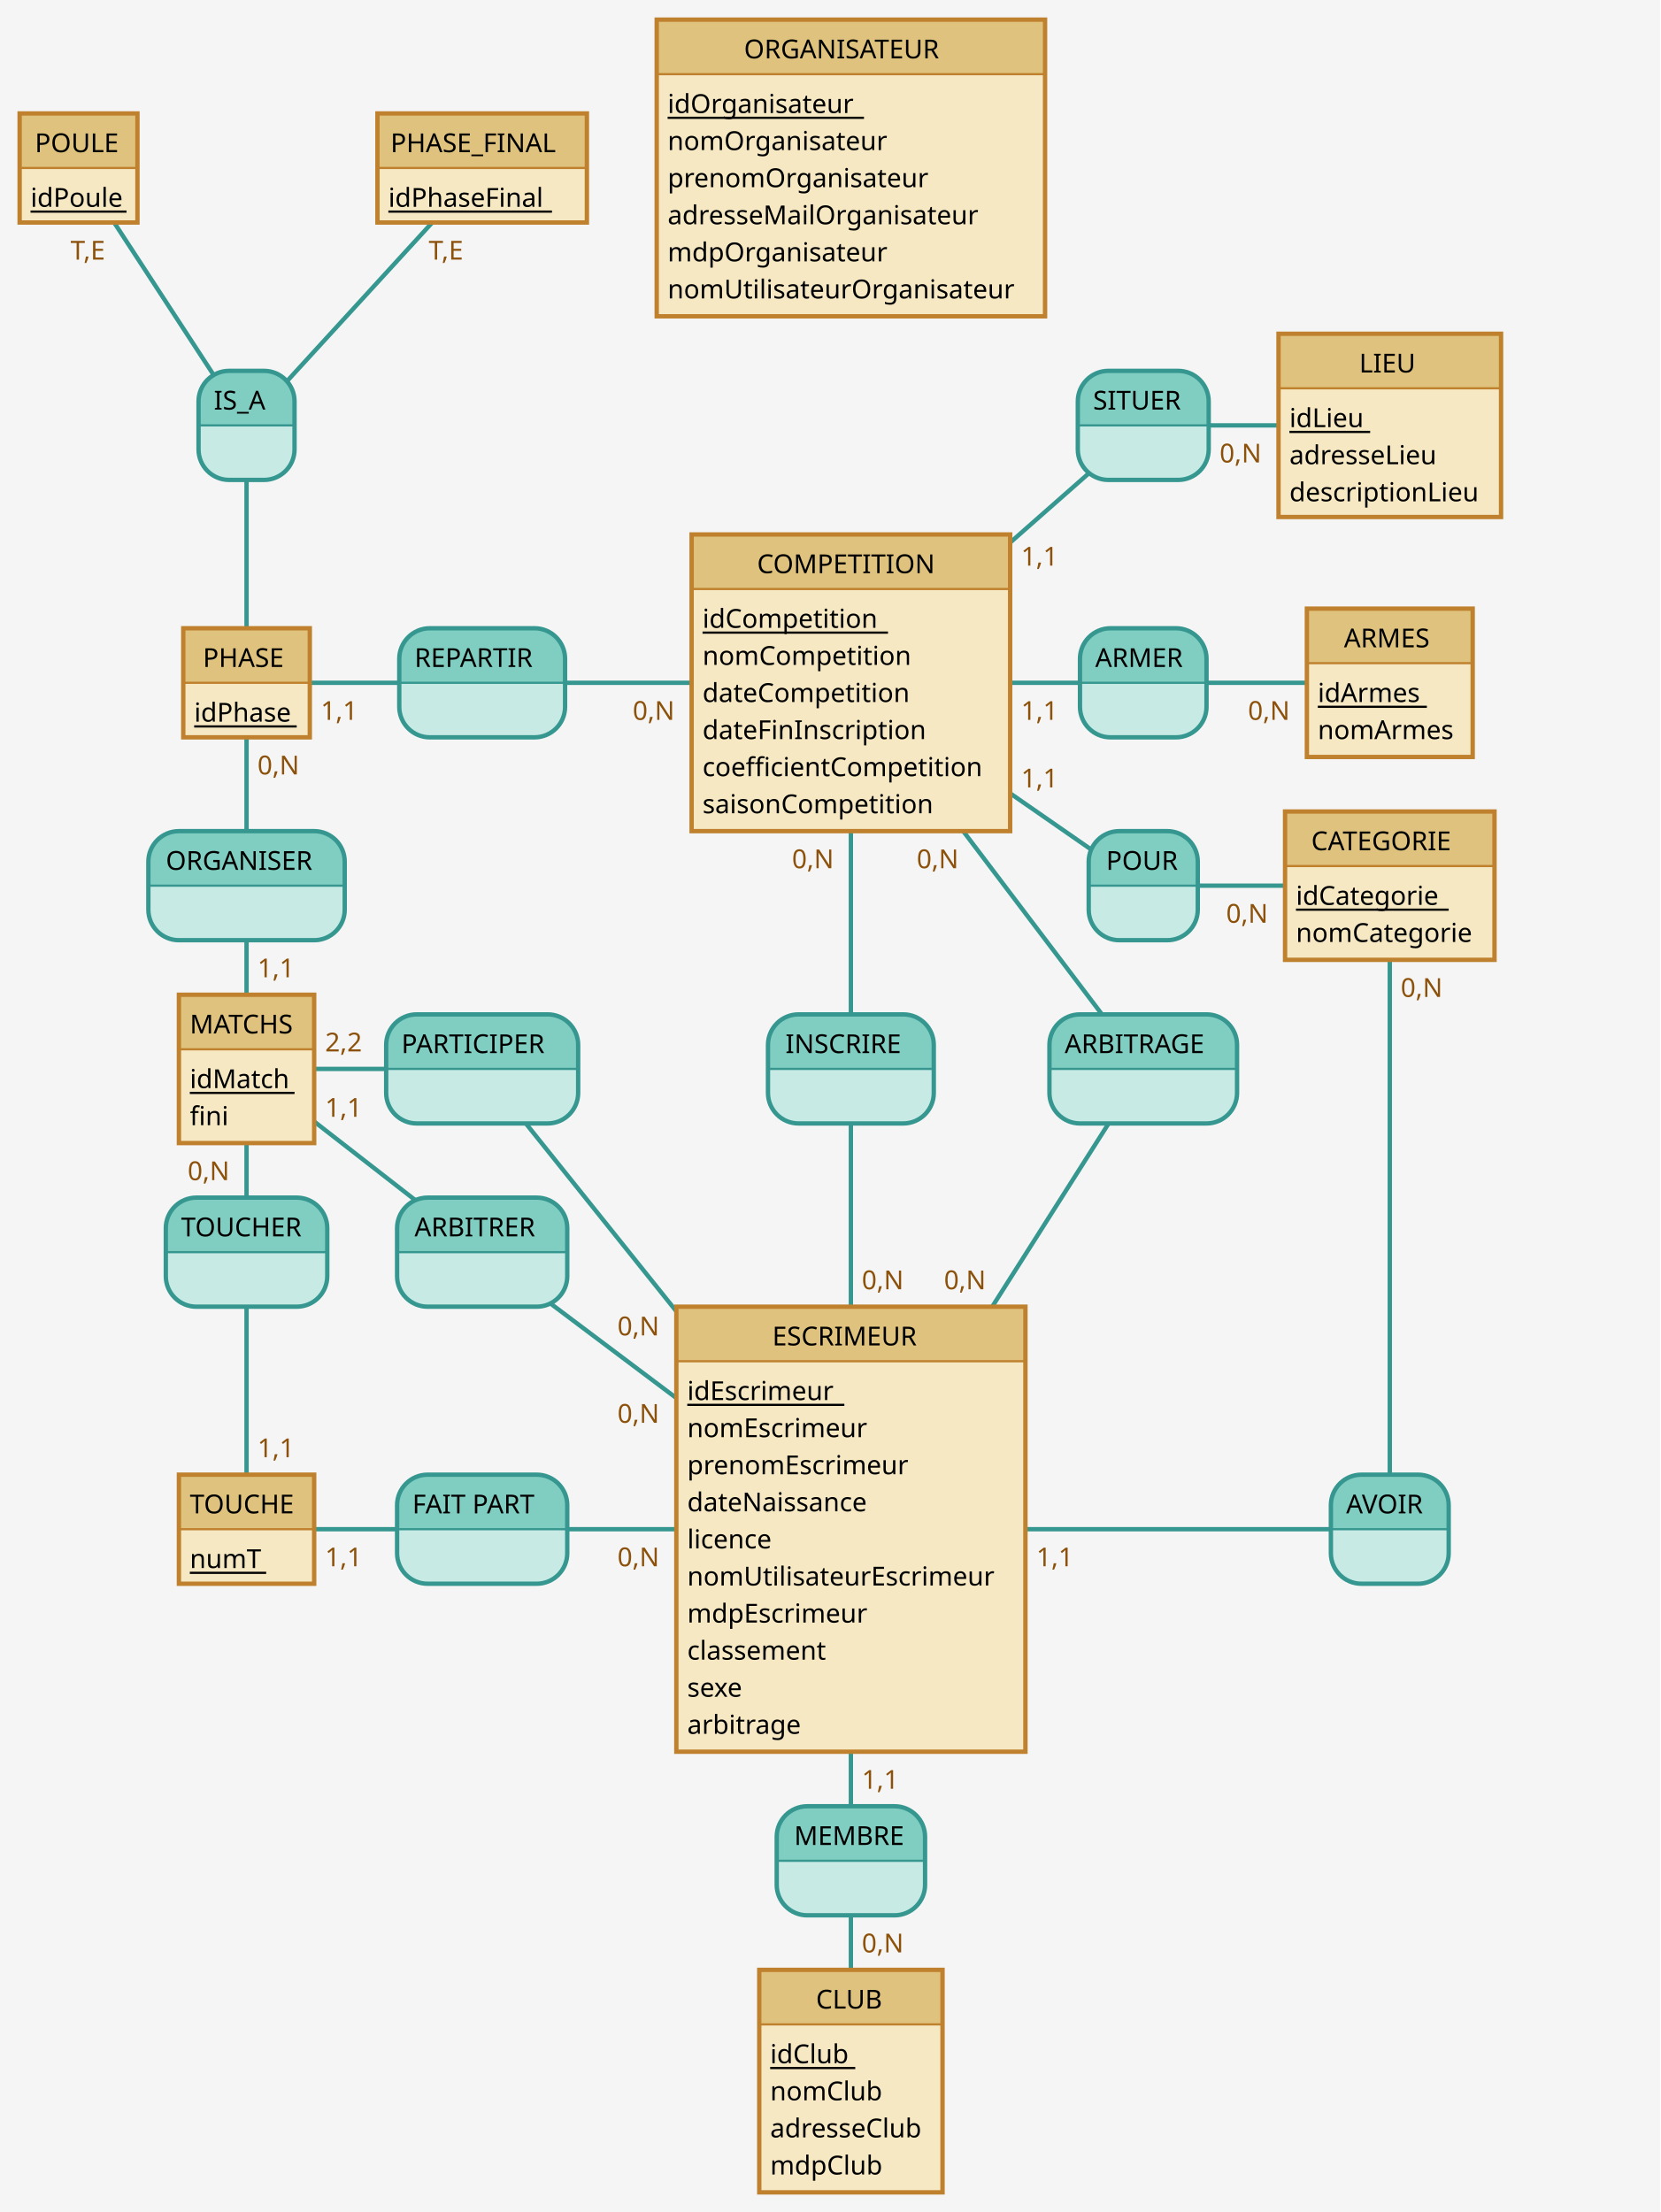
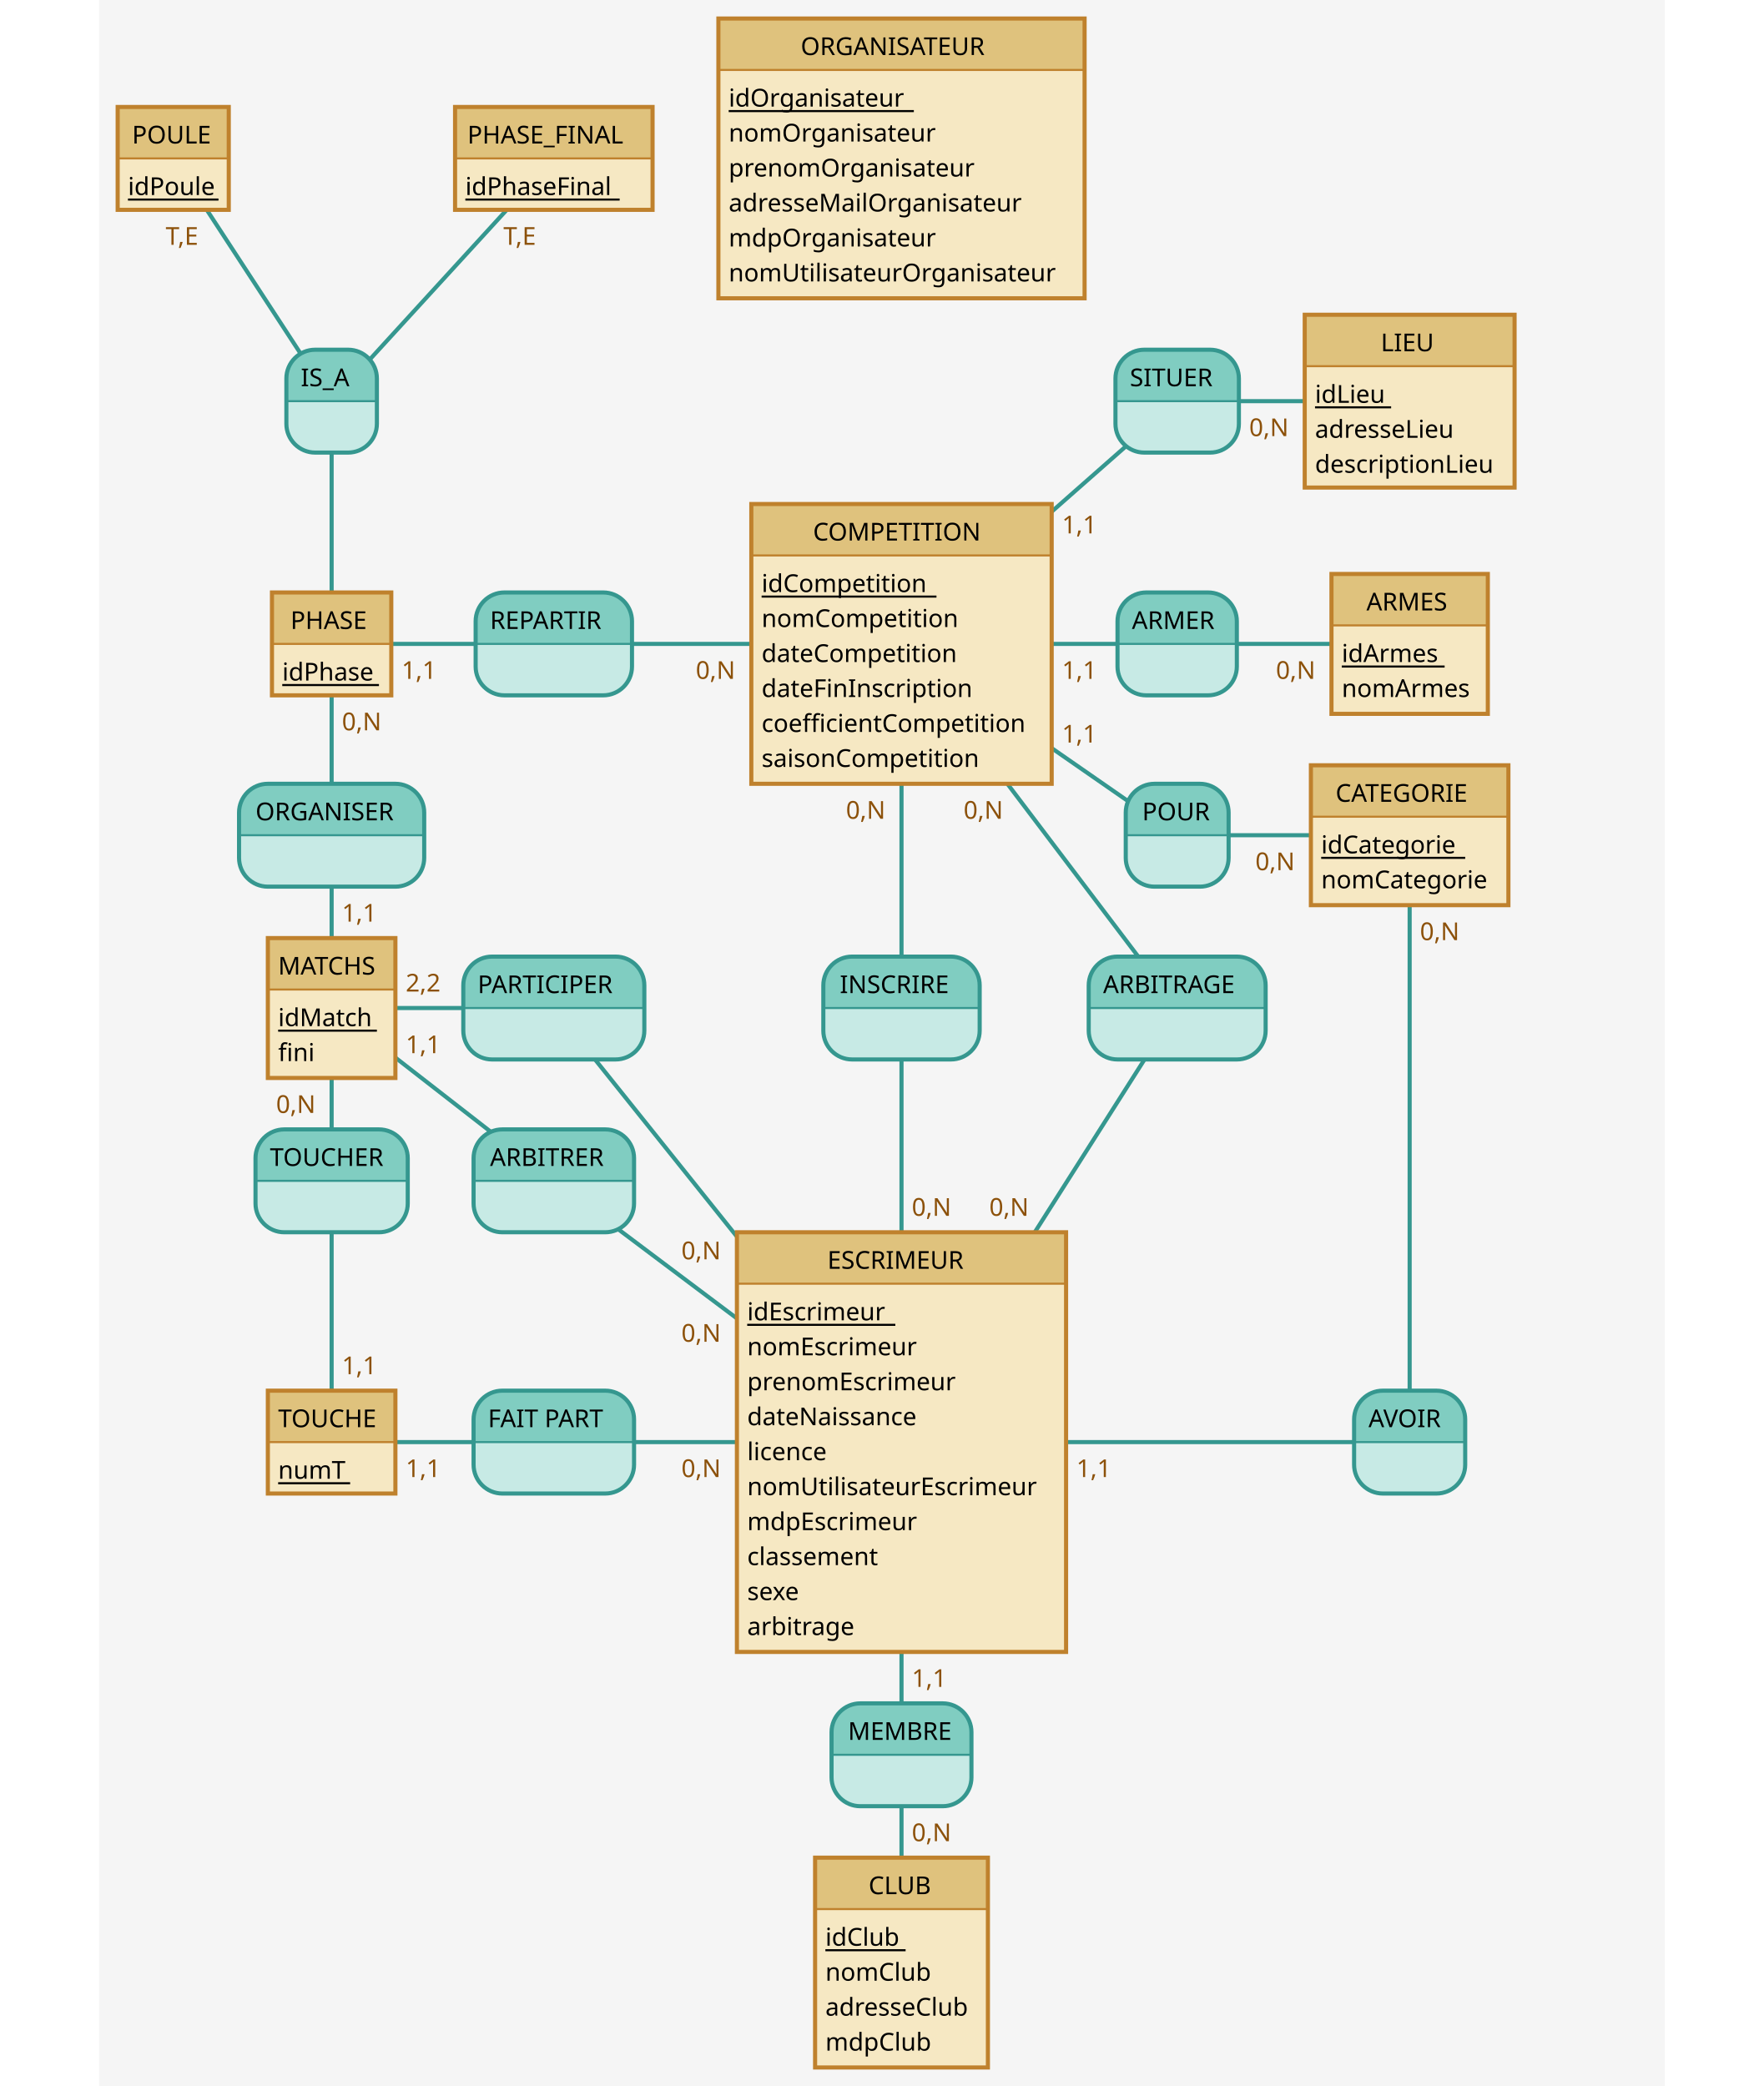
- <svg xmlns="http://www.w3.org/2000/svg" width="761" height="1014" viewBox="0 0 761 1014">
+ <svg xmlns="http://www.w3.org/2000/svg" width="761" height="900" viewBox="0 0 761 1014">
  <rect x="0" y="0" width="761" height="1014" fill="#f5f5f5" stroke="none" stroke-width="0" />
  <g>
    <line x1="221" y1="77" x2="113" y2="195" stroke="#35978f" stroke-width="2" />
    <line x1="36" y1="77" x2="113" y2="195" stroke="#35978f" stroke-width="2" />
    <line x1="113" y1="313" x2="113" y2="195" stroke="#35978f" stroke-width="2" />
    <g>
      <path d="M121 170 a14 14 90 0 1 14 14 V195 h-44 V184 a14 14 90 0 1 14 -14" fill="#80cdc1" stroke="#80cdc1" stroke-width="0" />
      <path d="M135 195 v11 a14 14 90 0 1 -14 14 H105 a14 14 90 0 1 -14 -14 V195 H44" fill="#c7eae5" stroke="#c7eae5" stroke-width="0" />
      <rect x="91" y="170" width="44" height="50" fill="none" rx="14" stroke="#35978f" stroke-width="2" />
      <line x1="91" y1="195" x2="135" y2="195" stroke="#35978f" stroke-width="1" />
      <text x="98" y="187.75" fill="#000000" font-family="Verdana" font-size="12">IS_A</text>
    </g>
    <text x="196.49" y="119" fill="#8c510a" font-family="Verdana" font-size="12">T,E</text>
    <text x="32.33" y="119" fill="#8c510a" font-family="Verdana" font-size="12">T,E</text>
    <text x="118" y="280" fill="#8c510a" font-family="Verdana" font-size="12">     </text>
  </g>
  <g>
    <line x1="637" y1="195" x2="524" y2="195" stroke="#35978f" stroke-width="2" />
    <line x1="390" y1="313" x2="524" y2="195" stroke="#35978f" stroke-width="2" />
    <g>
      <path d="M540 170 a14 14 90 0 1 14 14 V195 h-60 V184 a14 14 90 0 1 14 -14" fill="#80cdc1" stroke="#80cdc1" stroke-width="0" />
      <path d="M554 195 v11 a14 14 90 0 1 -14 14 H508 a14 14 90 0 1 -14 -14 V195 H60" fill="#c7eae5" stroke="#c7eae5" stroke-width="0" />
      <rect x="494" y="170" width="60" height="50" fill="none" rx="14" stroke="#35978f" stroke-width="2" />
      <line x1="494" y1="195" x2="554" y2="195" stroke="#35978f" stroke-width="1" />
      <text x="501" y="187.75" fill="#000000" font-family="Verdana" font-size="12">SITUER</text>
    </g>
    <text x="559" y="212" fill="#8c510a" font-family="Verdana" font-size="12">0,N</text>
    <text x="468" y="259.28" fill="#8c510a" font-family="Verdana" font-size="12">1,1</text>
  </g>
  <g>
    <line x1="113" y1="313" x2="221" y2="313" stroke="#35978f" stroke-width="2" />
    <line x1="390" y1="313" x2="221" y2="313" stroke="#35978f" stroke-width="2" />
    <g>
      <path d="M245 288 a14 14 90 0 1 14 14 V313 h-76 V302 a14 14 90 0 1 14 -14" fill="#80cdc1" stroke="#80cdc1" stroke-width="0" />
      <path d="M259 313 v11 a14 14 90 0 1 -14 14 H197 a14 14 90 0 1 -14 -14 V313 H76" fill="#c7eae5" stroke="#c7eae5" stroke-width="0" />
      <rect x="183" y="288" width="76" height="50" fill="none" rx="14" stroke="#35978f" stroke-width="2" />
      <line x1="183" y1="313" x2="259" y2="313" stroke="#35978f" stroke-width="1" />
      <text x="190" y="305.75" fill="#000000" font-family="Verdana" font-size="12">REPARTIR</text>
    </g>
    <text x="147" y="330" fill="#8c510a" font-family="Verdana" font-size="12">1,1</text>
    <text x="290" y="330" fill="#8c510a" font-family="Verdana" font-size="12">0,N</text>
  </g>
  <g>
    <line x1="637" y1="313" x2="524" y2="313" stroke="#35978f" stroke-width="2" />
    <line x1="390" y1="313" x2="524" y2="313" stroke="#35978f" stroke-width="2" />
    <g>
      <path d="M539 288 a14 14 90 0 1 14 14 V313 h-58 V302 a14 14 90 0 1 14 -14" fill="#80cdc1" stroke="#80cdc1" stroke-width="0" />
      <path d="M553 313 v11 a14 14 90 0 1 -14 14 H509 a14 14 90 0 1 -14 -14 V313 H58" fill="#c7eae5" stroke="#c7eae5" stroke-width="0" />
      <rect x="495" y="288" width="58" height="50" fill="none" rx="14" stroke="#35978f" stroke-width="2" />
      <line x1="495" y1="313" x2="553" y2="313" stroke="#35978f" stroke-width="1" />
      <text x="502" y="305.75" fill="#000000" font-family="Verdana" font-size="12">ARMER</text>
    </g>
    <text x="572" y="330" fill="#8c510a" font-family="Verdana" font-size="12">0,N</text>
    <text x="468" y="330" fill="#8c510a" font-family="Verdana" font-size="12">1,1</text>
  </g>
  <g>
    <line x1="113" y1="490" x2="113" y2="406" stroke="#35978f" stroke-width="2" />
    <line x1="113" y1="313" x2="113" y2="406" stroke="#35978f" stroke-width="2" />
    <g>
      <path d="M144 381 a14 14 90 0 1 14 14 V406 h-90 V395 a14 14 90 0 1 14 -14" fill="#80cdc1" stroke="#80cdc1" stroke-width="0" />
      <path d="M158 406 v11 a14 14 90 0 1 -14 14 H82 a14 14 90 0 1 -14 -14 V406 H90" fill="#c7eae5" stroke="#c7eae5" stroke-width="0" />
      <rect x="68" y="381" width="90" height="50" fill="none" rx="14" stroke="#35978f" stroke-width="2" />
      <line x1="68" y1="406" x2="158" y2="406" stroke="#35978f" stroke-width="1" />
      <text x="76" y="398.75" fill="#000000" font-family="Verdana" font-size="12">ORGANISER</text>
    </g>
    <text x="118" y="448" fill="#8c510a" font-family="Verdana" font-size="12">1,1</text>
    <text x="118" y="355" fill="#8c510a" font-family="Verdana" font-size="12">0,N</text>
  </g>
  <g>
    <line x1="637" y1="406" x2="524" y2="406" stroke="#35978f" stroke-width="2" />
    <line x1="390" y1="313" x2="524" y2="406" stroke="#35978f" stroke-width="2" />
    <g>
      <path d="M535 381 a14 14 90 0 1 14 14 V406 h-50 V395 a14 14 90 0 1 14 -14" fill="#80cdc1" stroke="#80cdc1" stroke-width="0" />
      <path d="M549 406 v11 a14 14 90 0 1 -14 14 H513 a14 14 90 0 1 -14 -14 V406 H50" fill="#c7eae5" stroke="#c7eae5" stroke-width="0" />
      <rect x="499" y="381" width="50" height="50" fill="none" rx="14" stroke="#35978f" stroke-width="2" />
      <line x1="499" y1="406" x2="549" y2="406" stroke="#35978f" stroke-width="1" />
      <text x="507" y="398.75" fill="#000000" font-family="Verdana" font-size="12">POUR</text>
    </g>
    <text x="562" y="423" fill="#8c510a" font-family="Verdana" font-size="12">0,N</text>
    <text x="468" y="360.96" fill="#8c510a" font-family="Verdana" font-size="12">1,1</text>
  </g>
  <g>
    <line x1="113" y1="490" x2="221" y2="490" stroke="#35978f" stroke-width="2" />
    <line x1="390" y1="701" x2="221" y2="490" stroke="#35978f" stroke-width="2" />
    <g>
      <path d="M251 465 a14 14 90 0 1 14 14 V490 h-88 V479 a14 14 90 0 1 14 -14" fill="#80cdc1" stroke="#80cdc1" stroke-width="0" />
      <path d="M265 490 v11 a14 14 90 0 1 -14 14 H191 a14 14 90 0 1 -14 -14 V490 H88" fill="#c7eae5" stroke="#c7eae5" stroke-width="0" />
      <rect x="177" y="465" width="88" height="50" fill="none" rx="14" stroke="#35978f" stroke-width="2" />
      <line x1="177" y1="490" x2="265" y2="490" stroke="#35978f" stroke-width="1" />
      <text x="184" y="482.75" fill="#000000" font-family="Verdana" font-size="12">PARTICIPER</text>
    </g>
    <text x="149" y="482" fill="#8c510a" font-family="Verdana" font-size="12">2,2</text>
    <text x="283" y="612.15" fill="#8c510a" font-family="Verdana" font-size="12">0,N</text>
  </g>
  <g>
    <line x1="390" y1="701" x2="390" y2="490" stroke="#35978f" stroke-width="2" />
    <line x1="390" y1="313" x2="390" y2="490" stroke="#35978f" stroke-width="2" />
    <g>
      <path d="M414 465 a14 14 90 0 1 14 14 V490 h-76 V479 a14 14 90 0 1 14 -14" fill="#80cdc1" stroke="#80cdc1" stroke-width="0" />
      <path d="M428 490 v11 a14 14 90 0 1 -14 14 H366 a14 14 90 0 1 -14 -14 V490 H76" fill="#c7eae5" stroke="#c7eae5" stroke-width="0" />
      <rect x="352" y="465" width="76" height="50" fill="none" rx="14" stroke="#35978f" stroke-width="2" />
      <line x1="352" y1="490" x2="428" y2="490" stroke="#35978f" stroke-width="1" />
      <text x="360" y="482.75" fill="#000000" font-family="Verdana" font-size="12">INSCRIRE</text>
    </g>
    <text x="395" y="591" fill="#8c510a" font-family="Verdana" font-size="12">0,N</text>
    <text x="363" y="398" fill="#8c510a" font-family="Verdana" font-size="12">0,N</text>
  </g>
  <g>
    <line x1="390" y1="701" x2="524" y2="490" stroke="#35978f" stroke-width="2" />
    <line x1="390" y1="313" x2="524" y2="490" stroke="#35978f" stroke-width="2" />
    <g>
      <path d="M553 465 a14 14 90 0 1 14 14 V490 h-86 V479 a14 14 90 0 1 14 -14" fill="#80cdc1" stroke="#80cdc1" stroke-width="0" />
      <path d="M567 490 v11 a14 14 90 0 1 -14 14 H495 a14 14 90 0 1 -14 -14 V490 H86" fill="#c7eae5" stroke="#c7eae5" stroke-width="0" />
      <rect x="481" y="465" width="86" height="50" fill="none" rx="14" stroke="#35978f" stroke-width="2" />
      <line x1="481" y1="490" x2="567" y2="490" stroke="#35978f" stroke-width="1" />
      <text x="488" y="482.75" fill="#000000" font-family="Verdana" font-size="12">ARBITRAGE</text>
    </g>
    <text x="432.67" y="591" fill="#8c510a" font-family="Verdana" font-size="12">0,N</text>
    <text x="420.18" y="398" fill="#8c510a" font-family="Verdana" font-size="12">0,N</text>
  </g>
  <g>
    <line x1="113" y1="490" x2="113" y2="574" stroke="#35978f" stroke-width="2" />
    <line x1="113" y1="701" x2="113" y2="574" stroke="#35978f" stroke-width="2" />
    <g>
      <path d="M136 549 a14 14 90 0 1 14 14 V574 h-74 V563 a14 14 90 0 1 14 -14" fill="#80cdc1" stroke="#80cdc1" stroke-width="0" />
      <path d="M150 574 v11 a14 14 90 0 1 -14 14 H90 a14 14 90 0 1 -14 -14 V574 H74" fill="#c7eae5" stroke="#c7eae5" stroke-width="0" />
      <rect x="76" y="549" width="74" height="50" fill="none" rx="14" stroke="#35978f" stroke-width="2" />
      <line x1="76" y1="574" x2="150" y2="574" stroke="#35978f" stroke-width="1" />
      <text x="83" y="566.75" fill="#000000" font-family="Verdana" font-size="12">TOUCHER</text>
    </g>
    <text x="86" y="541" fill="#8c510a" font-family="Verdana" font-size="12">0,N</text>
    <text x="118" y="668" fill="#8c510a" font-family="Verdana" font-size="12">1,1</text>
  </g>
  <g>
    <line x1="113" y1="490" x2="221" y2="574" stroke="#35978f" stroke-width="2" />
    <line x1="390" y1="701" x2="221" y2="574" stroke="#35978f" stroke-width="2" />
    <g>
      <path d="M246 549 a14 14 90 0 1 14 14 V574 h-78 V563 a14 14 90 0 1 14 -14" fill="#80cdc1" stroke="#80cdc1" stroke-width="0" />
      <path d="M260 574 v11 a14 14 90 0 1 -14 14 H196 a14 14 90 0 1 -14 -14 V574 H78" fill="#c7eae5" stroke="#c7eae5" stroke-width="0" />
      <rect x="182" y="549" width="78" height="50" fill="none" rx="14" stroke="#35978f" stroke-width="2" />
      <line x1="182" y1="574" x2="260" y2="574" stroke="#35978f" stroke-width="1" />
      <text x="190" y="566.75" fill="#000000" font-family="Verdana" font-size="12">ARBITRER</text>
    </g>
    <text x="149" y="511.94" fill="#8c510a" font-family="Verdana" font-size="12">1,1</text>
    <text x="283" y="652.22" fill="#8c510a" font-family="Verdana" font-size="12">0,N</text>
  </g>
  <g>
    <line x1="390" y1="701" x2="221" y2="701" stroke="#35978f" stroke-width="2" />
    <line x1="113" y1="701" x2="221" y2="701" stroke="#35978f" stroke-width="2" />
    <g>
      <path d="M246 676 a14 14 90 0 1 14 14 V701 h-78 V690 a14 14 90 0 1 14 -14" fill="#80cdc1" stroke="#80cdc1" stroke-width="0" />
      <path d="M260 701 v11 a14 14 90 0 1 -14 14 H196 a14 14 90 0 1 -14 -14 V701 H78" fill="#c7eae5" stroke="#c7eae5" stroke-width="0" />
      <rect x="182" y="676" width="78" height="50" fill="none" rx="14" stroke="#35978f" stroke-width="2" />
      <line x1="182" y1="701" x2="260" y2="701" stroke="#35978f" stroke-width="1" />
      <text x="189" y="693.75" fill="#000000" font-family="Verdana" font-size="12">FAIT PART</text>
    </g>
    <text x="283" y="718" fill="#8c510a" font-family="Verdana" font-size="12">0,N</text>
    <text x="149" y="718" fill="#8c510a" font-family="Verdana" font-size="12">1,1</text>
  </g>
  <g>
    <line x1="637" y1="406" x2="637" y2="701" stroke="#35978f" stroke-width="2" />
    <line x1="390" y1="701" x2="637" y2="701" stroke="#35978f" stroke-width="2" />
    <g>
      <path d="M650 676 a14 14 90 0 1 14 14 V701 h-54 V690 a14 14 90 0 1 14 -14" fill="#80cdc1" stroke="#80cdc1" stroke-width="0" />
      <path d="M664 701 v11 a14 14 90 0 1 -14 14 H624 a14 14 90 0 1 -14 -14 V701 H54" fill="#c7eae5" stroke="#c7eae5" stroke-width="0" />
      <rect x="610" y="676" width="54" height="50" fill="none" rx="14" stroke="#35978f" stroke-width="2" />
      <line x1="610" y1="701" x2="664" y2="701" stroke="#35978f" stroke-width="1" />
      <text x="617" y="693.75" fill="#000000" font-family="Verdana" font-size="12">AVOIR</text>
    </g>
    <text x="642" y="457" fill="#8c510a" font-family="Verdana" font-size="12">0,N</text>
    <text x="475" y="718" fill="#8c510a" font-family="Verdana" font-size="12">1,1</text>
  </g>
  <g>
    <line x1="390" y1="954" x2="390" y2="853" stroke="#35978f" stroke-width="2" />
    <line x1="390" y1="701" x2="390" y2="853" stroke="#35978f" stroke-width="2" />
    <g>
      <path d="M410 828 a14 14 90 0 1 14 14 V853 h-68 V842 a14 14 90 0 1 14 -14" fill="#80cdc1" stroke="#80cdc1" stroke-width="0" />
      <path d="M424 853 v11 a14 14 90 0 1 -14 14 H370 a14 14 90 0 1 -14 -14 V853 H68" fill="#c7eae5" stroke="#c7eae5" stroke-width="0" />
      <rect x="356" y="828" width="68" height="50" fill="none" rx="14" stroke="#35978f" stroke-width="2" />
      <line x1="356" y1="853" x2="424" y2="853" stroke="#35978f" stroke-width="1" />
      <text x="364" y="845.75" fill="#000000" font-family="Verdana" font-size="12">MEMBRE</text>
    </g>
    <text x="395" y="895" fill="#8c510a" font-family="Verdana" font-size="12">0,N</text>
    <text x="395" y="820" fill="#8c510a" font-family="Verdana" font-size="12">1,1</text>
  </g>
  <g>
    <g>
      <rect x="9" y="52" width="54" height="25" fill="#dfc27d" stroke="none" stroke-width="0" opacity="1" />
      <rect x="9" y="77" width="54" height="25" fill="#f6e8c3" stroke="none" stroke-width="0" opacity="1" />
      <rect x="9" y="52" width="54" height="50" fill="none" stroke="#bf812d" stroke-width="2" opacity="1" />
      <line x1="9" y1="77" x2="63" y2="77" stroke="#bf812d" stroke-width="1" />
    </g>
    <text x="16" y="69.75" fill="#000000" font-family="Verdana" font-size="12">POULE</text>
    <text x="14" y="94.8" fill="#000000" font-family="Verdana" font-size="12">idPoule</text>
    <line x1="14" y1="97" x2="58" y2="97" stroke="#000000" stroke-width="1" />
  </g>
  <g>
    <g>
      <rect x="173" y="52" width="96" height="25" fill="#dfc27d" stroke="none" stroke-width="0" opacity="1" />
      <rect x="173" y="77" width="96" height="25" fill="#f6e8c3" stroke="none" stroke-width="0" opacity="1" />
      <rect x="173" y="52" width="96" height="50" fill="none" stroke="#bf812d" stroke-width="2" opacity="1" />
      <line x1="173" y1="77" x2="269" y2="77" stroke="#bf812d" stroke-width="1" />
    </g>
    <text x="179" y="69.75" fill="#000000" font-family="Verdana" font-size="12">PHASE_FINAL</text>
    <text x="178" y="94.8" fill="#000000" font-family="Verdana" font-size="12">idPhaseFinal</text>
    <line x1="178" y1="97" x2="253" y2="97" stroke="#000000" stroke-width="1" />
  </g>
  <g>
    <g>
      <rect x="301" y="9" width="178" height="25" fill="#dfc27d" stroke="none" stroke-width="0" opacity="1" />
      <rect x="301" y="34" width="178" height="111" fill="#f6e8c3" stroke="none" stroke-width="0" opacity="1" />
      <rect x="301" y="9" width="178" height="136" fill="none" stroke="#bf812d" stroke-width="2" opacity="1" />
      <line x1="301" y1="34" x2="479" y2="34" stroke="#bf812d" stroke-width="1" />
    </g>
    <text x="341" y="26.75" fill="#000000" font-family="Verdana" font-size="12">ORGANISATEUR</text>
    <text x="306" y="51.8" fill="#000000" font-family="Verdana" font-size="12">idOrganisateur</text>
    <line x1="306" y1="54" x2="396" y2="54" stroke="#000000" stroke-width="1" />
    <text x="306" y="68.8" fill="#000000" font-family="Verdana" font-size="12">nomOrganisateur</text>
    <text x="306" y="85.8" fill="#000000" font-family="Verdana" font-size="12">prenomOrganisateur</text>
    <text x="306" y="102.8" fill="#000000" font-family="Verdana" font-size="12">adresseMailOrganisateur</text>
    <text x="306" y="119.8" fill="#000000" font-family="Verdana" font-size="12">mdpOrganisateur</text>
    <text x="306" y="136.8" fill="#000000" font-family="Verdana" font-size="12">nomUtilisateurOrganisateur</text>
  </g>
  <g>
    <g>
      <rect x="586" y="153" width="102" height="25" fill="#dfc27d" stroke="none" stroke-width="0" opacity="1" />
      <rect x="586" y="178" width="102" height="59" fill="#f6e8c3" stroke="none" stroke-width="0" opacity="1" />
      <rect x="586" y="153" width="102" height="84" fill="none" stroke="#bf812d" stroke-width="2" opacity="1" />
      <line x1="586" y1="178" x2="688" y2="178" stroke="#bf812d" stroke-width="1" />
    </g>
    <text x="623" y="170.75" fill="#000000" font-family="Verdana" font-size="12">LIEU</text>
    <text x="591" y="195.8" fill="#000000" font-family="Verdana" font-size="12">idLieu</text>
    <line x1="591" y1="198" x2="628" y2="198" stroke="#000000" stroke-width="1" />
    <text x="591" y="212.8" fill="#000000" font-family="Verdana" font-size="12">adresseLieu</text>
    <text x="591" y="229.8" fill="#000000" font-family="Verdana" font-size="12">descriptionLieu</text>
  </g>
  <g>
    <g>
      <rect x="84" y="288" width="58" height="25" fill="#dfc27d" stroke="none" stroke-width="0" opacity="1" />
      <rect x="84" y="313" width="58" height="25" fill="#f6e8c3" stroke="none" stroke-width="0" opacity="1" />
      <rect x="84" y="288" width="58" height="50" fill="none" stroke="#bf812d" stroke-width="2" opacity="1" />
      <line x1="84" y1="313" x2="142" y2="313" stroke="#bf812d" stroke-width="1" />
    </g>
    <text x="93" y="305.75" fill="#000000" font-family="Verdana" font-size="12">PHASE</text>
    <text x="89" y="330.8" fill="#000000" font-family="Verdana" font-size="12">idPhase</text>
    <line x1="89" y1="333" x2="136" y2="333" stroke="#000000" stroke-width="1" />
  </g>
  <g>
    <g>
      <rect x="317" y="245" width="146" height="25" fill="#dfc27d" stroke="none" stroke-width="0" opacity="1" />
      <rect x="317" y="270" width="146" height="111" fill="#f6e8c3" stroke="none" stroke-width="0" opacity="1" />
      <rect x="317" y="245" width="146" height="136" fill="none" stroke="#bf812d" stroke-width="2" opacity="1" />
      <line x1="317" y1="270" x2="463" y2="270" stroke="#bf812d" stroke-width="1" />
    </g>
    <text x="347" y="262.75" fill="#000000" font-family="Verdana" font-size="12">COMPETITION</text>
    <text x="322" y="287.8" fill="#000000" font-family="Verdana" font-size="12">idCompetition</text>
    <line x1="322" y1="290" x2="407" y2="290" stroke="#000000" stroke-width="1" />
    <text x="322" y="304.8" fill="#000000" font-family="Verdana" font-size="12">nomCompetition</text>
    <text x="322" y="321.8" fill="#000000" font-family="Verdana" font-size="12">dateCompetition</text>
    <text x="322" y="338.8" fill="#000000" font-family="Verdana" font-size="12">dateFinInscription</text>
    <text x="322" y="355.8" fill="#000000" font-family="Verdana" font-size="12">coefficientCompetition</text>
    <text x="322" y="372.8" fill="#000000" font-family="Verdana" font-size="12">saisonCompetition</text>
  </g>
  <g>
    <g>
      <rect x="599" y="279" width="76" height="25" fill="#dfc27d" stroke="none" stroke-width="0" opacity="1" />
      <rect x="599" y="304" width="76" height="43" fill="#f6e8c3" stroke="none" stroke-width="0" opacity="1" />
      <rect x="599" y="279" width="76" height="68" fill="none" stroke="#bf812d" stroke-width="2" opacity="1" />
      <line x1="599" y1="304" x2="675" y2="304" stroke="#bf812d" stroke-width="1" />
    </g>
    <text x="616" y="296.75" fill="#000000" font-family="Verdana" font-size="12">ARMES</text>
    <text x="604" y="321.8" fill="#000000" font-family="Verdana" font-size="12">idArmes</text>
    <line x1="604" y1="324" x2="654" y2="324" stroke="#000000" stroke-width="1" />
    <text x="604" y="338.8" fill="#000000" font-family="Verdana" font-size="12">nomArmes</text>
  </g>
  <g>
    <g>
      <rect x="589" y="372" width="96" height="25" fill="#dfc27d" stroke="none" stroke-width="0" opacity="1" />
      <rect x="589" y="397" width="96" height="43" fill="#f6e8c3" stroke="none" stroke-width="0" opacity="1" />
      <rect x="589" y="372" width="96" height="68" fill="none" stroke="#bf812d" stroke-width="2" opacity="1" />
      <line x1="589" y1="397" x2="685" y2="397" stroke="#bf812d" stroke-width="1" />
    </g>
    <text x="601" y="389.75" fill="#000000" font-family="Verdana" font-size="12">CATEGORIE</text>
    <text x="594" y="414.8" fill="#000000" font-family="Verdana" font-size="12">idCategorie</text>
    <line x1="594" y1="417" x2="664" y2="417" stroke="#000000" stroke-width="1" />
    <text x="594" y="431.8" fill="#000000" font-family="Verdana" font-size="12">nomCategorie</text>
  </g>
  <g>
    <g>
      <rect x="82" y="456" width="62" height="25" fill="#dfc27d" stroke="none" stroke-width="0" opacity="1" />
      <rect x="82" y="481" width="62" height="43" fill="#f6e8c3" stroke="none" stroke-width="0" opacity="1" />
      <rect x="82" y="456" width="62" height="68" fill="none" stroke="#bf812d" stroke-width="2" opacity="1" />
      <line x1="82" y1="481" x2="144" y2="481" stroke="#bf812d" stroke-width="1" />
    </g>
    <text x="87" y="473.75" fill="#000000" font-family="Verdana" font-size="12">MATCHS</text>
    <text x="87" y="498.8" fill="#000000" font-family="Verdana" font-size="12">idMatch</text>
    <line x1="87" y1="501" x2="135" y2="501" stroke="#000000" stroke-width="1" />
    <text x="87" y="515.8" fill="#000000" font-family="Verdana" font-size="12">fini</text>
  </g>
  <g>
    <g>
      <rect x="82" y="676" width="62" height="25" fill="#dfc27d" stroke="none" stroke-width="0" opacity="1" />
      <rect x="82" y="701" width="62" height="25" fill="#f6e8c3" stroke="none" stroke-width="0" opacity="1" />
      <rect x="82" y="676" width="62" height="50" fill="none" stroke="#bf812d" stroke-width="2" opacity="1" />
      <line x1="82" y1="701" x2="144" y2="701" stroke="#bf812d" stroke-width="1" />
    </g>
    <text x="87" y="693.75" fill="#000000" font-family="Verdana" font-size="12">TOUCHE</text>
    <text x="87" y="718.8" fill="#000000" font-family="Verdana" font-size="12">numT</text>
    <line x1="87" y1="721" x2="122" y2="721" stroke="#000000" stroke-width="1" />
  </g>
  <g>
    <g>
      <rect x="310" y="599" width="160" height="25" fill="#dfc27d" stroke="none" stroke-width="0" opacity="1" />
      <rect x="310" y="624" width="160" height="179" fill="#f6e8c3" stroke="none" stroke-width="0" opacity="1" />
      <rect x="310" y="599" width="160" height="204" fill="none" stroke="#bf812d" stroke-width="2" opacity="1" />
      <line x1="310" y1="624" x2="470" y2="624" stroke="#bf812d" stroke-width="1" />
    </g>
    <text x="354" y="616.75" fill="#000000" font-family="Verdana" font-size="12">ESCRIMEUR</text>
    <text x="315" y="641.8" fill="#000000" font-family="Verdana" font-size="12">idEscrimeur</text>
    <line x1="315" y1="644" x2="387" y2="644" stroke="#000000" stroke-width="1" />
    <text x="315" y="658.8" fill="#000000" font-family="Verdana" font-size="12">nomEscrimeur</text>
    <text x="315" y="675.8" fill="#000000" font-family="Verdana" font-size="12">prenomEscrimeur</text>
    <text x="315" y="692.8" fill="#000000" font-family="Verdana" font-size="12">dateNaissance</text>
    <text x="315" y="709.8" fill="#000000" font-family="Verdana" font-size="12">licence</text>
    <text x="315" y="726.8" fill="#000000" font-family="Verdana" font-size="12">nomUtilisateurEscrimeur</text>
    <text x="315" y="743.8" fill="#000000" font-family="Verdana" font-size="12">mdpEscrimeur</text>
    <text x="315" y="760.8" fill="#000000" font-family="Verdana" font-size="12">classement</text>
    <text x="315" y="777.8" fill="#000000" font-family="Verdana" font-size="12">sexe</text>
    <text x="315" y="794.8" fill="#000000" font-family="Verdana" font-size="12">arbitrage</text>
  </g>
  <g>
    <g>
      <rect x="348" y="903" width="84" height="25" fill="#dfc27d" stroke="none" stroke-width="0" opacity="1" />
      <rect x="348" y="928" width="84" height="77" fill="#f6e8c3" stroke="none" stroke-width="0" opacity="1" />
      <rect x="348" y="903" width="84" height="102" fill="none" stroke="#bf812d" stroke-width="2" opacity="1" />
      <line x1="348" y1="928" x2="432" y2="928" stroke="#bf812d" stroke-width="1" />
    </g>
    <text x="374" y="920.75" fill="#000000" font-family="Verdana" font-size="12">CLUB</text>
    <text x="353" y="945.8" fill="#000000" font-family="Verdana" font-size="12">idClub</text>
    <line x1="353" y1="948" x2="392" y2="948" stroke="#000000" stroke-width="1" />
    <text x="353" y="962.8" fill="#000000" font-family="Verdana" font-size="12">nomClub</text>
    <text x="353" y="979.8" fill="#000000" font-family="Verdana" font-size="12">adresseClub</text>
    <text x="353" y="996.8" fill="#000000" font-family="Verdana" font-size="12">mdpClub</text>
  </g>
</svg>
